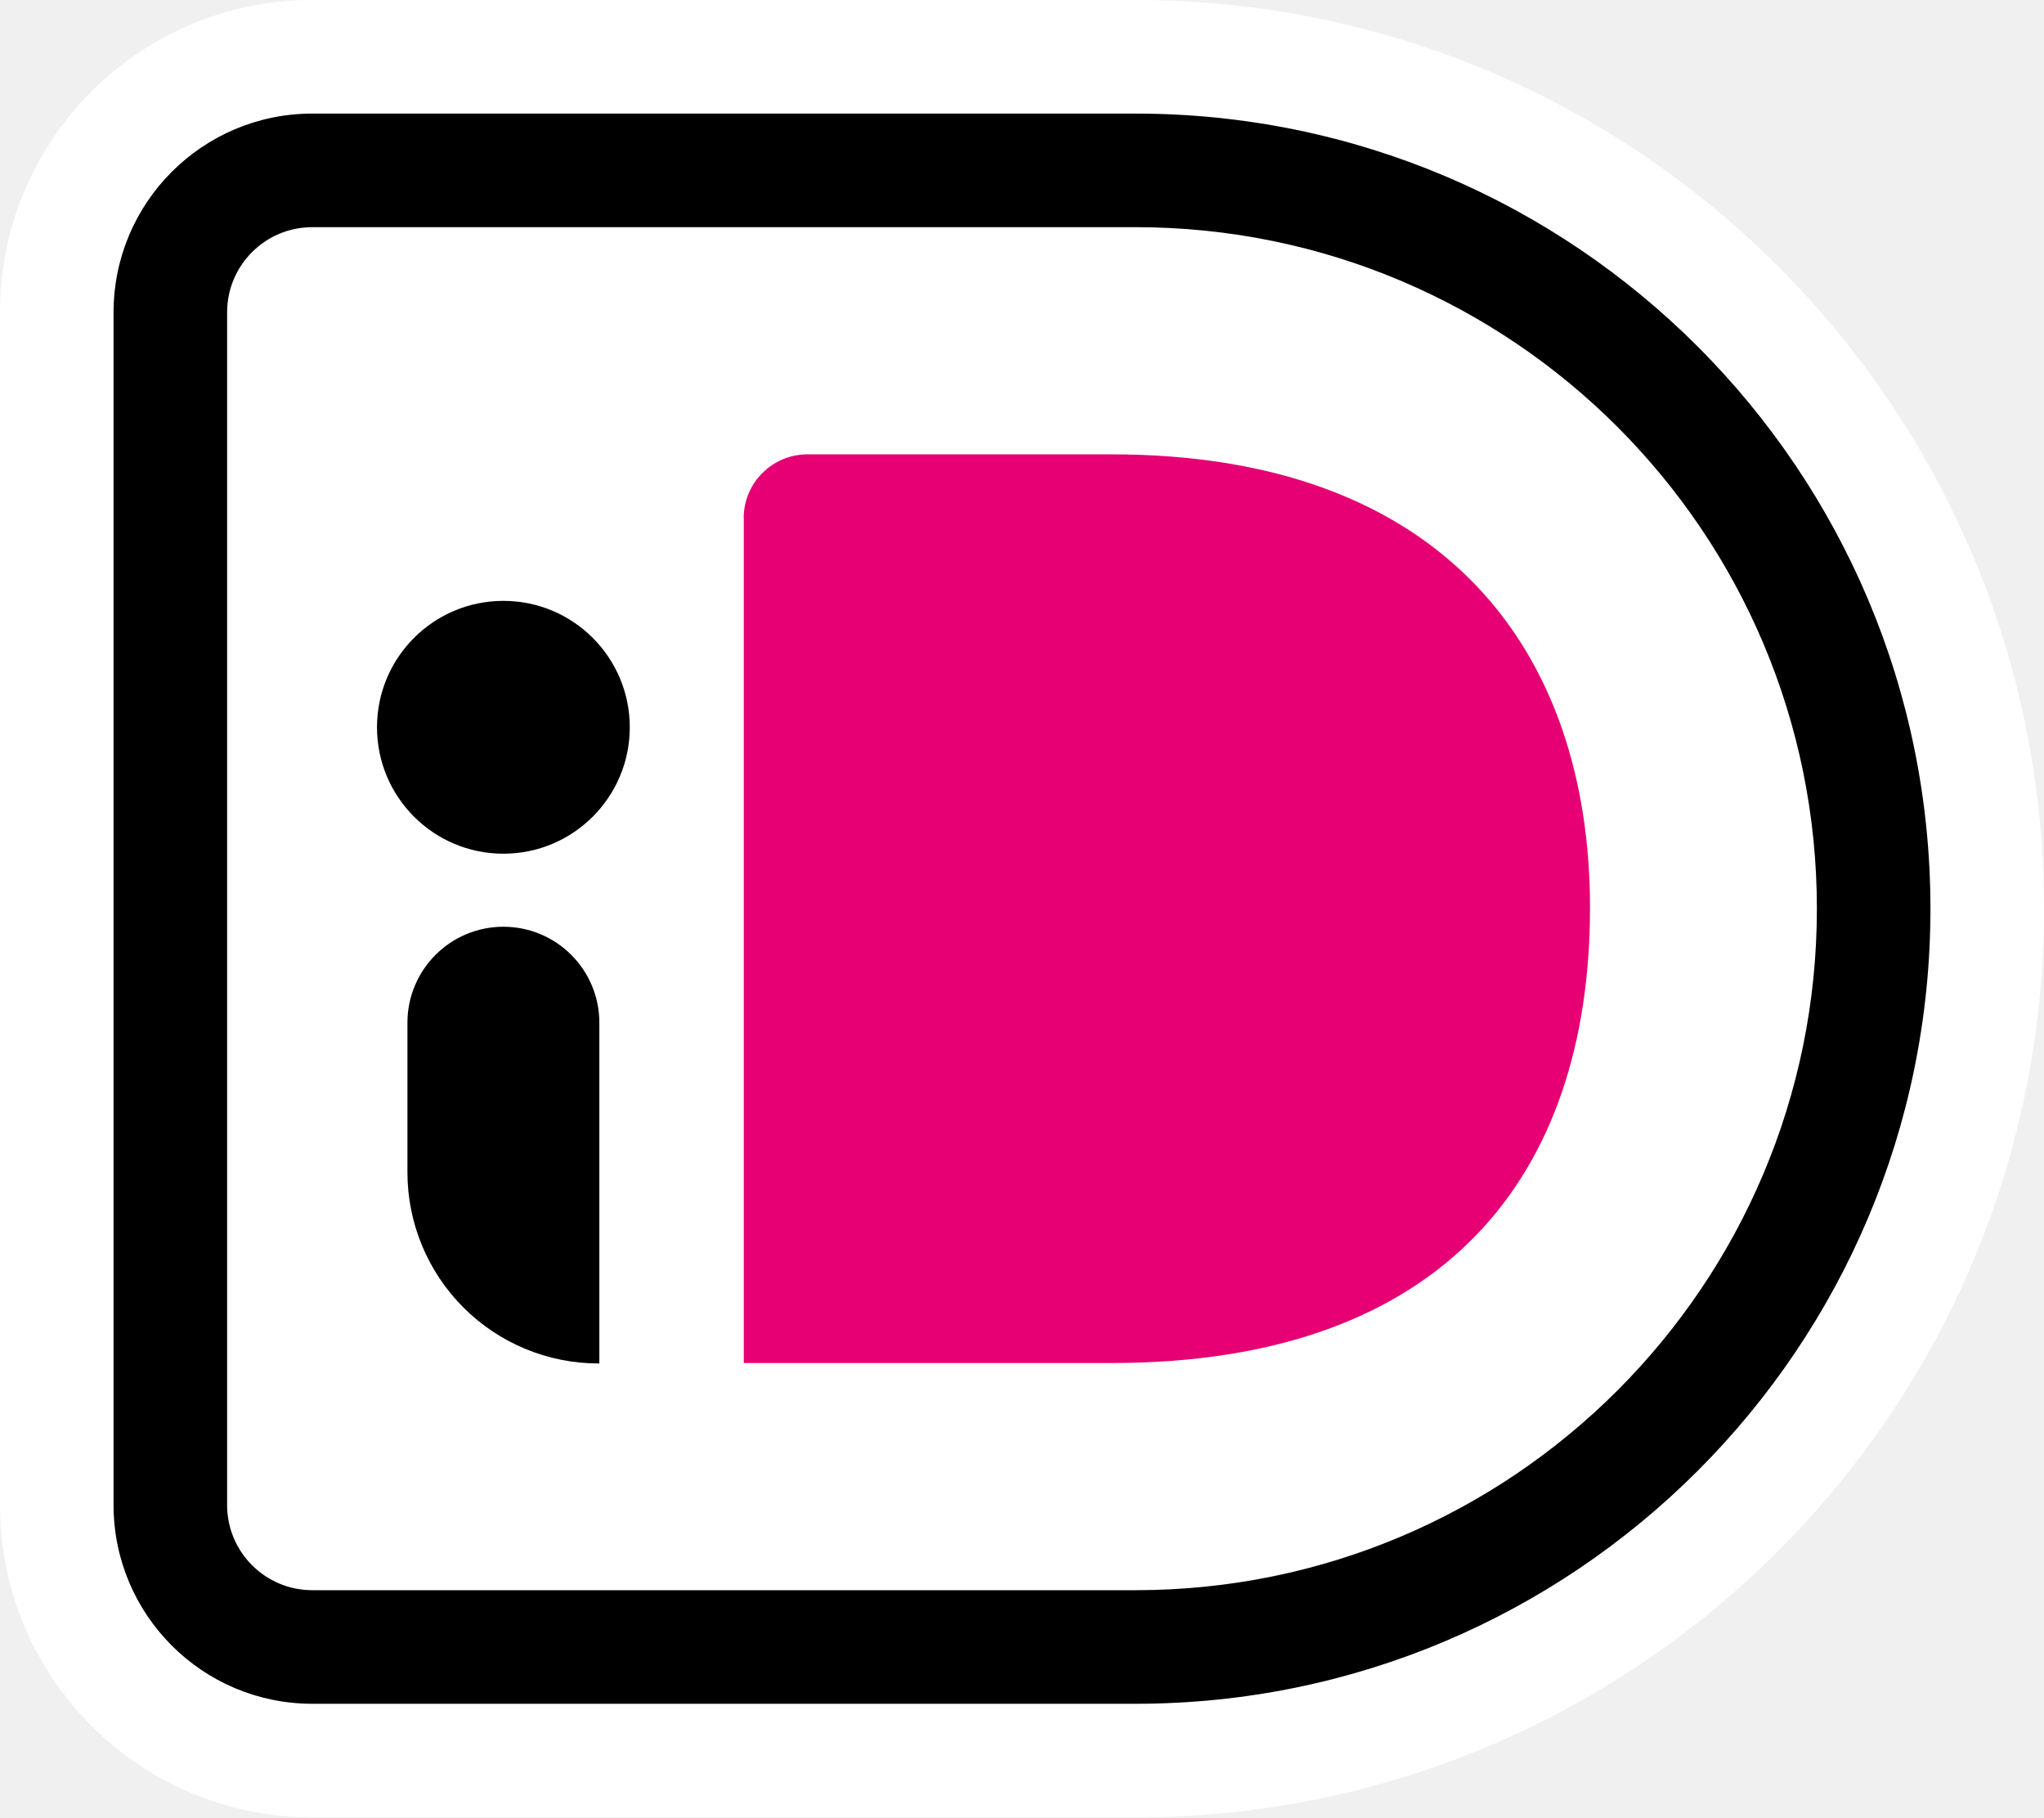
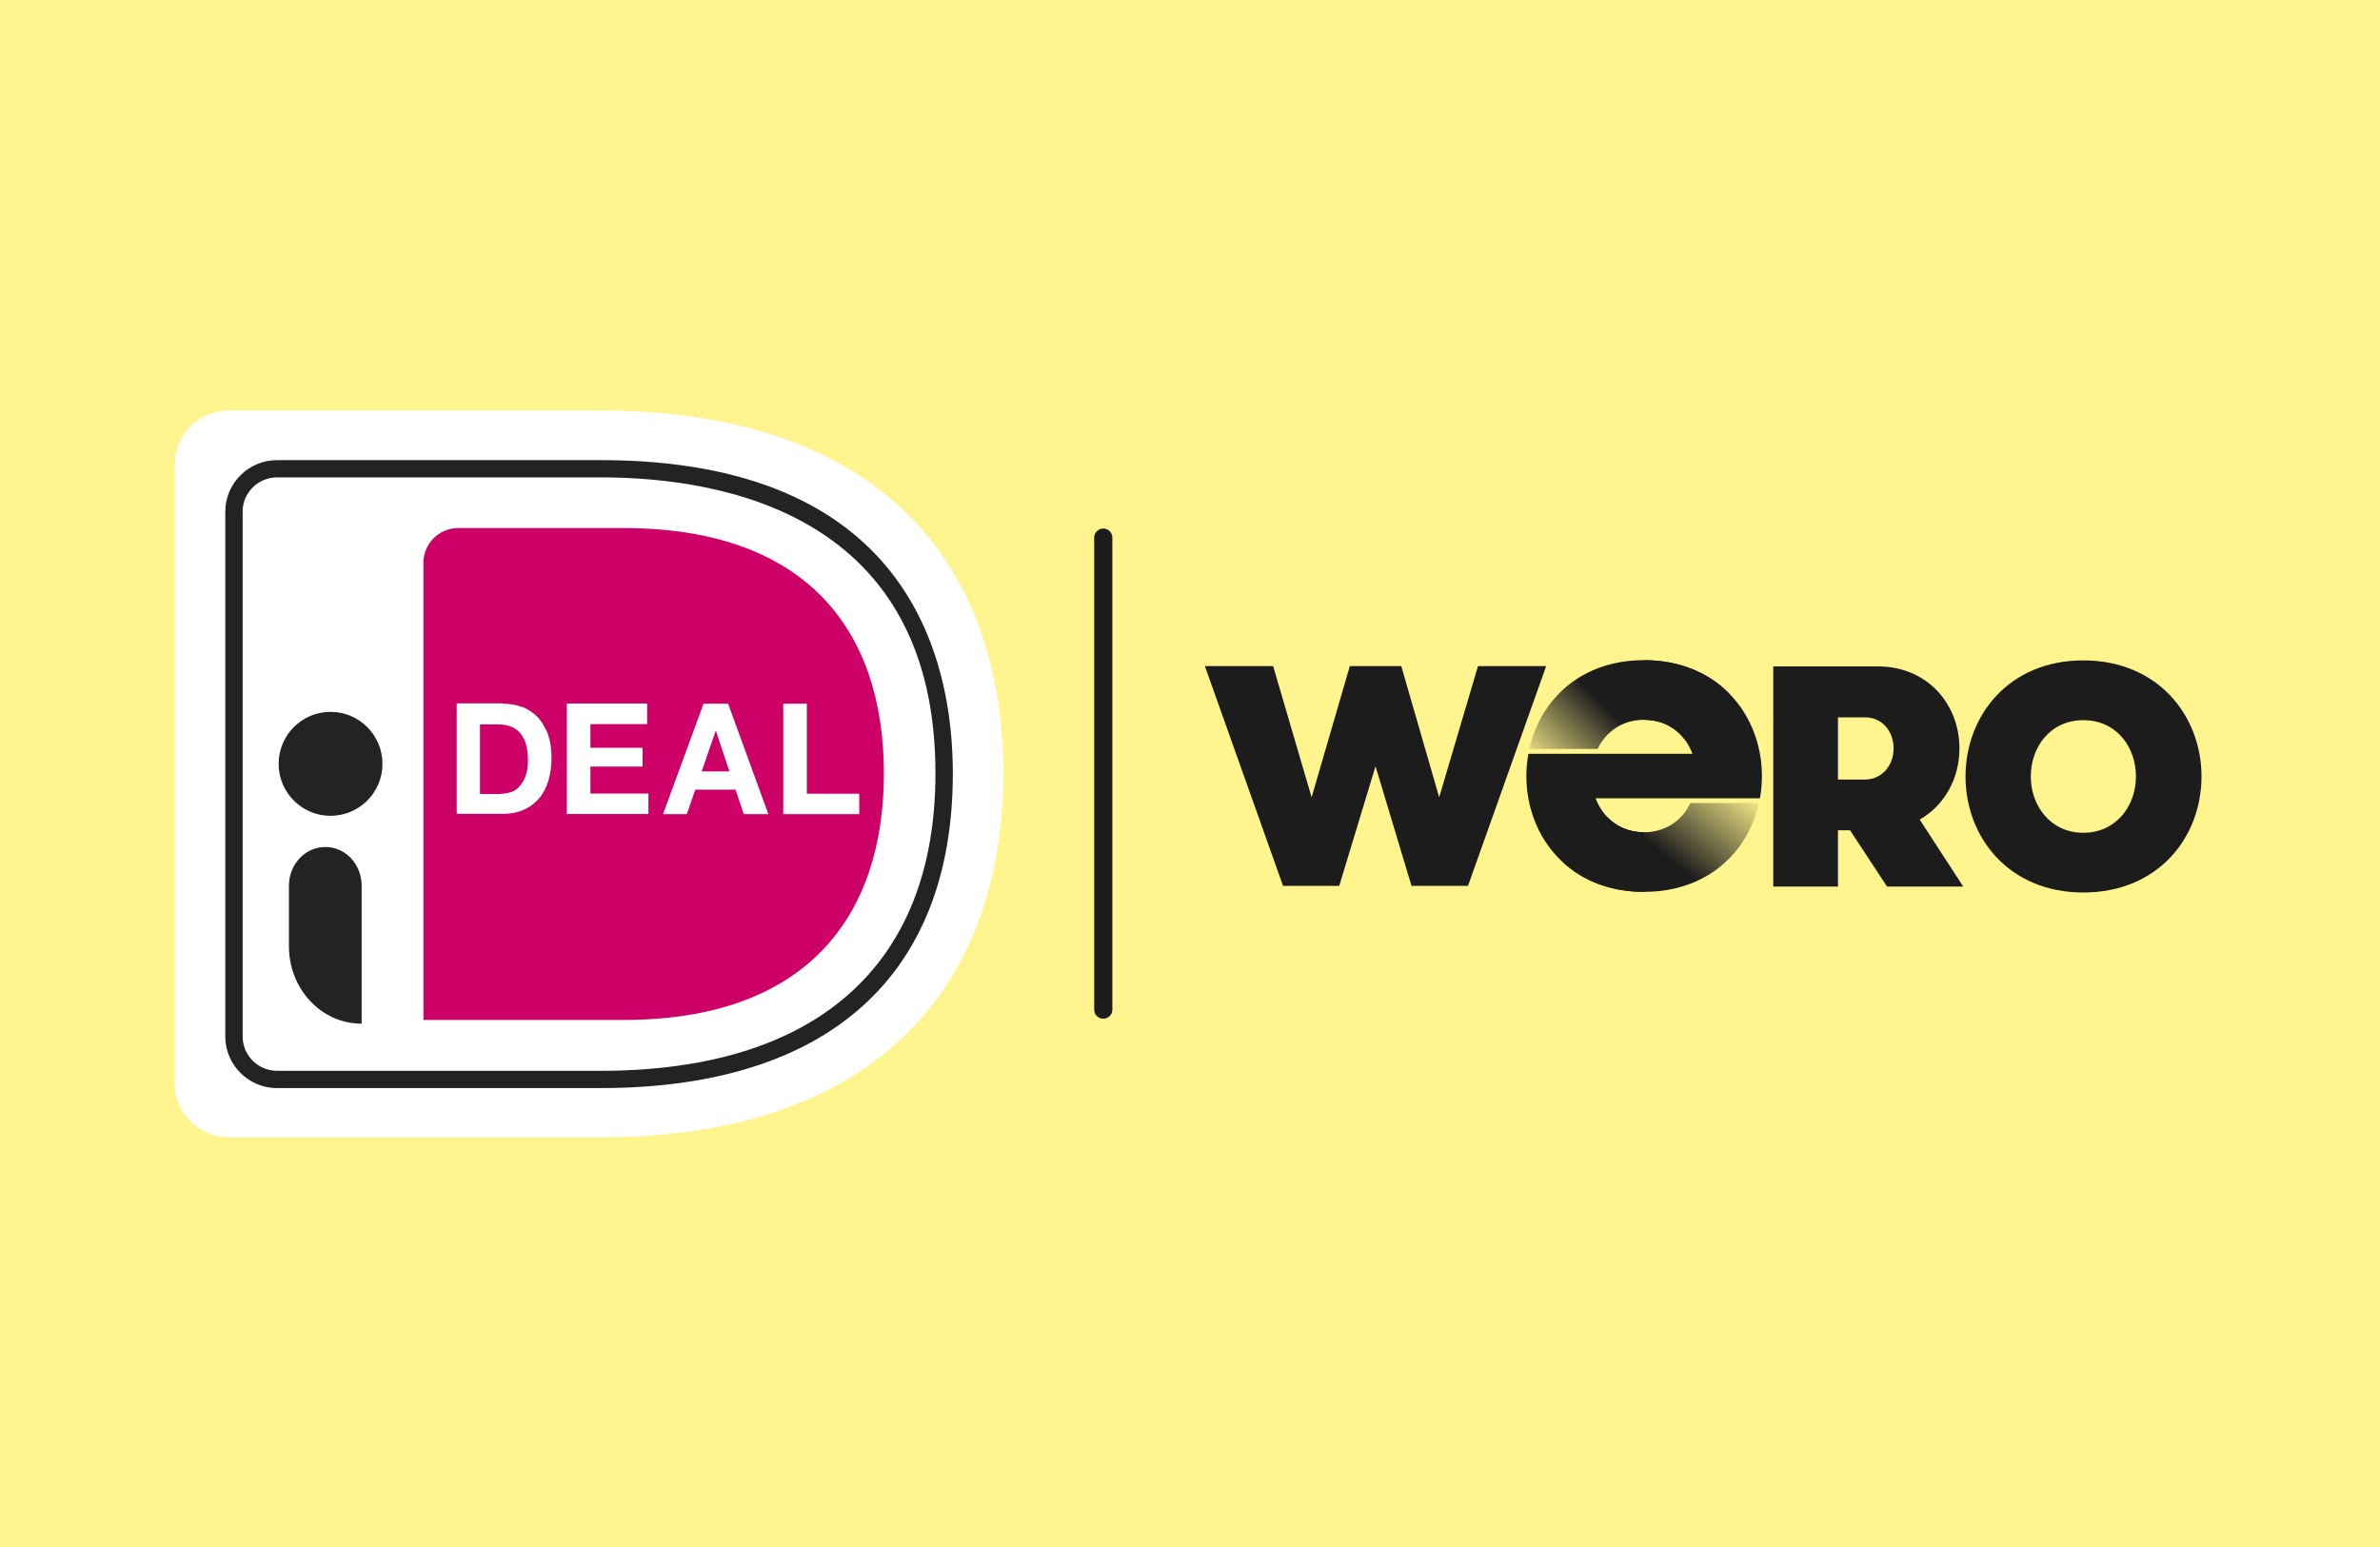
- <svg xmlns="http://www.w3.org/2000/svg" viewBox="0 0 18 16" fill="none" role="presentation" focusable="false" class="p-Logo p-Logo--md p-TabIcon TabIcon p-TabIcon--selected TabIcon--selected">
-   <path fill-rule="evenodd" clip-rule="evenodd" d="M0 2.75A2.75 2.75 0 0 1 2.75 0H10a8 8 0 1 1 0 16H2.75A2.75 2.75 0 0 1 0 13.25V2.75Z" fill="#fff" />
-   <path d="M4.433 7.516a1.113 1.113 0 1 0 0-2.226 1.113 1.113 0 0 0 0 2.226ZM5.273 12.004a1.683 1.683 0 0 1-1.685-1.684V9.004a.845.845 0 1 1 1.69 0v3h-.005Z" fill="#000" />
-   <path fill-rule="evenodd" clip-rule="evenodd" d="M1 2.75C1 1.784 1.784 1 2.75 1H10a7 7 0 1 1 0 14H2.75A1.75 1.75 0 0 1 1 13.25V2.75ZM2.75 2a.75.75 0 0 0-.75.75v10.5c0 .414.336.75.75.75H10a6 6 0 0 0 0-12H2.75Z" fill="#000" />
-   <path d="M6.55 4.56V12h3.238c2.94 0 4.214-1.66 4.214-4.009C14.002 5.744 12.727 4 9.788 4H7.11a.562.562 0 0 0-.561.56Z" fill="#E60073" />
+ <svg xmlns="http://www.w3.org/2000/svg" width="40" height="26" viewBox="0 0 40 26" fill="none">
+   <rect width="40" height="26" fill="#FFF48D" />
+   <path d="M2.936 7.805V18.21C2.936 18.708 3.346 19.115 3.846 19.115H10.093C14.815 19.115 16.862 16.484 16.862 12.994C16.862 9.503 14.814 6.9 10.092 6.9H3.846C3.345 6.9 2.936 7.307 2.936 7.805H2.936Z" fill="white" />
+   <path d="M7.117 9.454V17.142H10.479C13.531 17.142 14.855 15.426 14.855 12.999C14.855 10.573 13.531 8.875 10.479 8.875H7.699C7.377 8.875 7.117 9.137 7.117 9.455V9.454Z" fill="#CC0066" />
+   <path fill-rule="evenodd" clip-rule="evenodd" d="M4.66 18.287H10.091C13.908 18.287 16.014 16.408 16.014 12.998C16.014 11.034 15.245 7.733 10.091 7.733H4.66C4.177 7.733 3.786 8.122 3.786 8.602V17.418C3.786 17.898 4.177 18.288 4.66 18.288V18.287ZM4.077 8.602C4.077 8.281 4.336 8.023 4.659 8.023H10.091C12.192 8.023 15.722 8.67 15.722 12.998C15.722 16.222 13.721 17.997 10.091 17.997H4.66C4.337 17.997 4.078 17.739 4.078 17.417V8.602H4.077Z" fill="#232323" />
+   <path fill-rule="evenodd" clip-rule="evenodd" d="M8.77 11.881C8.668 11.844 8.561 11.826 8.445 11.826V11.821H7.676V13.678H8.455C8.593 13.678 8.712 13.651 8.815 13.605C8.918 13.555 9.002 13.49 9.069 13.408C9.137 13.326 9.185 13.225 9.22 13.111C9.252 12.996 9.269 12.873 9.269 12.735C9.269 12.58 9.247 12.447 9.207 12.332C9.162 12.223 9.104 12.127 9.034 12.049C8.958 11.976 8.873 11.916 8.771 11.879L8.77 11.881ZM8.588 13.313C8.53 13.331 8.477 13.34 8.419 13.34V13.345H8.067V12.174H8.352C8.449 12.174 8.529 12.188 8.596 12.215C8.664 12.242 8.717 12.288 8.757 12.339C8.796 12.389 8.828 12.458 8.846 12.531C8.863 12.604 8.873 12.691 8.873 12.783C8.873 12.888 8.859 12.97 8.833 13.043C8.806 13.117 8.77 13.171 8.731 13.217C8.691 13.263 8.641 13.295 8.588 13.313V13.313Z" fill="white" />
+   <path d="M10.876 11.827V12.17H9.923V12.568H10.8V12.884H9.923V13.337H10.898V13.681H9.527V11.824H10.876V11.828V11.827Z" fill="white" />
+   <path fill-rule="evenodd" clip-rule="evenodd" d="M12.914 13.683L12.237 11.827H11.824L11.143 13.683H11.543L11.686 13.271H12.362L12.5 13.683H12.915H12.914ZM12.032 12.284L12.259 12.965H11.793L12.028 12.284H12.033H12.032Z" fill="white" />
+   <path d="M13.56 11.826V13.34H14.441V13.683H13.164V11.827H13.56V11.826Z" fill="white" />
+   <path d="M5.555 13.711C6.037 13.711 6.428 13.32 6.428 12.838C6.428 12.355 6.037 11.964 5.555 11.964C5.073 11.964 4.683 12.355 4.683 12.838C4.683 13.32 5.073 13.711 5.555 13.711Z" fill="#232323" />
+   <path d="M6.074 17.204C5.398 17.204 4.856 16.62 4.856 15.903V14.888C4.856 14.529 5.127 14.235 5.467 14.235C5.808 14.235 6.078 14.525 6.078 14.888V17.204H6.074Z" fill="#232323" />
+   <path d="M33.034 13.05C33.034 12.029 33.76 11.099 35.014 11.099C36.268 11.099 37 12.03 37 13.05C37 14.069 36.274 15 35.014 15C33.76 15 33.034 14.069 33.034 13.05ZM35.898 13.05C35.898 12.558 35.574 12.104 35.014 12.104C34.455 12.104 34.131 12.558 34.131 13.05C34.131 13.541 34.461 13.996 35.014 13.996C35.568 13.996 35.898 13.542 35.898 13.05Z" fill="#1D1C1C" />
+   <path d="M32.264 13.774C32.681 13.536 32.932 13.082 32.932 12.58C32.932 11.835 32.394 11.2 31.558 11.2H29.803V14.9H30.89V13.954H31.093L31.715 14.9H32.995L32.264 13.774ZM31.339 13.102H30.89V12.056H31.344C31.637 12.056 31.825 12.294 31.825 12.579C31.825 12.864 31.631 13.102 31.339 13.102Z" fill="#1D1C1C" />
+   <path d="M24.84 11.195L24.188 13.4L23.551 11.195H22.686L22.044 13.4L21.397 11.195H20.25L21.564 14.889H22.508L23.118 12.878L23.723 14.889H24.672L25.986 11.195H24.839H24.84Z" fill="#1D1C1C" />
+   <path d="M27.633 13.987H27.631C27.224 13.987 26.939 13.741 26.817 13.416H29.579C29.601 13.294 29.612 13.169 29.612 13.043C29.612 12.025 28.888 11.097 27.633 11.096V12.098C28.042 12.099 28.324 12.345 28.445 12.669H25.687C25.665 12.791 25.653 12.916 25.653 13.043C25.653 14.061 26.378 14.99 27.63 14.99H27.632V13.987H27.633Z" fill="#1D1C1C" />
+   <path d="M27.629 14.989C27.672 14.989 27.713 14.988 27.755 14.986C28.009 14.973 28.24 14.921 28.446 14.838C28.652 14.755 28.832 14.64 28.986 14.501C29.14 14.362 29.267 14.2 29.365 14.021C29.454 13.857 29.52 13.681 29.561 13.497H28.41C28.386 13.546 28.359 13.593 28.328 13.637C28.285 13.697 28.235 13.751 28.177 13.798C28.12 13.845 28.056 13.885 27.986 13.915C27.916 13.946 27.839 13.967 27.756 13.979C27.715 13.984 27.673 13.987 27.63 13.987C27.371 13.987 27.161 13.887 27.011 13.731L26.263 14.487C26.595 14.795 27.057 14.988 27.629 14.988V14.989Z" fill="url(#paint0_linear_6119_2076)" />
+   <path d="M27.63 11.095C26.568 11.095 25.885 11.763 25.703 12.587H26.85C26.988 12.303 27.258 12.098 27.63 12.098C27.927 12.098 28.157 12.226 28.307 12.419L29.062 11.656C28.725 11.314 28.24 11.095 27.631 11.095H27.63Z" fill="url(#paint1_linear_6119_2076)" />
+   <path d="M18.542 17.121C18.458 17.121 18.39 17.053 18.39 16.969V9.036C18.39 8.952 18.458 8.883 18.542 8.883C18.626 8.883 18.695 8.952 18.695 9.036V16.969C18.695 17.053 18.626 17.121 18.542 17.121Z" fill="#1D1C1C" />
+   <defs>
+     <linearGradient id="paint0_linear_6119_2076" x1="29" y1="12.827" x2="27.282" y2="14.93" gradientUnits="userSpaceOnUse">
+       <stop offset="0.02" stop-color="#1D1C1C" stop-opacity="0" />
+       <stop offset="0.68" stop-color="#1D1C1C" />
+     </linearGradient>
+     <linearGradient id="paint1_linear_6119_2076" x1="26.004" y1="13.273" x2="27.765" y2="11.533" gradientUnits="userSpaceOnUse">
+       <stop offset="0.02" stop-color="#1D1C1C" stop-opacity="0" />
+       <stop offset="0.68" stop-color="#1D1C1C" />
+     </linearGradient>
+   </defs>
</svg>
